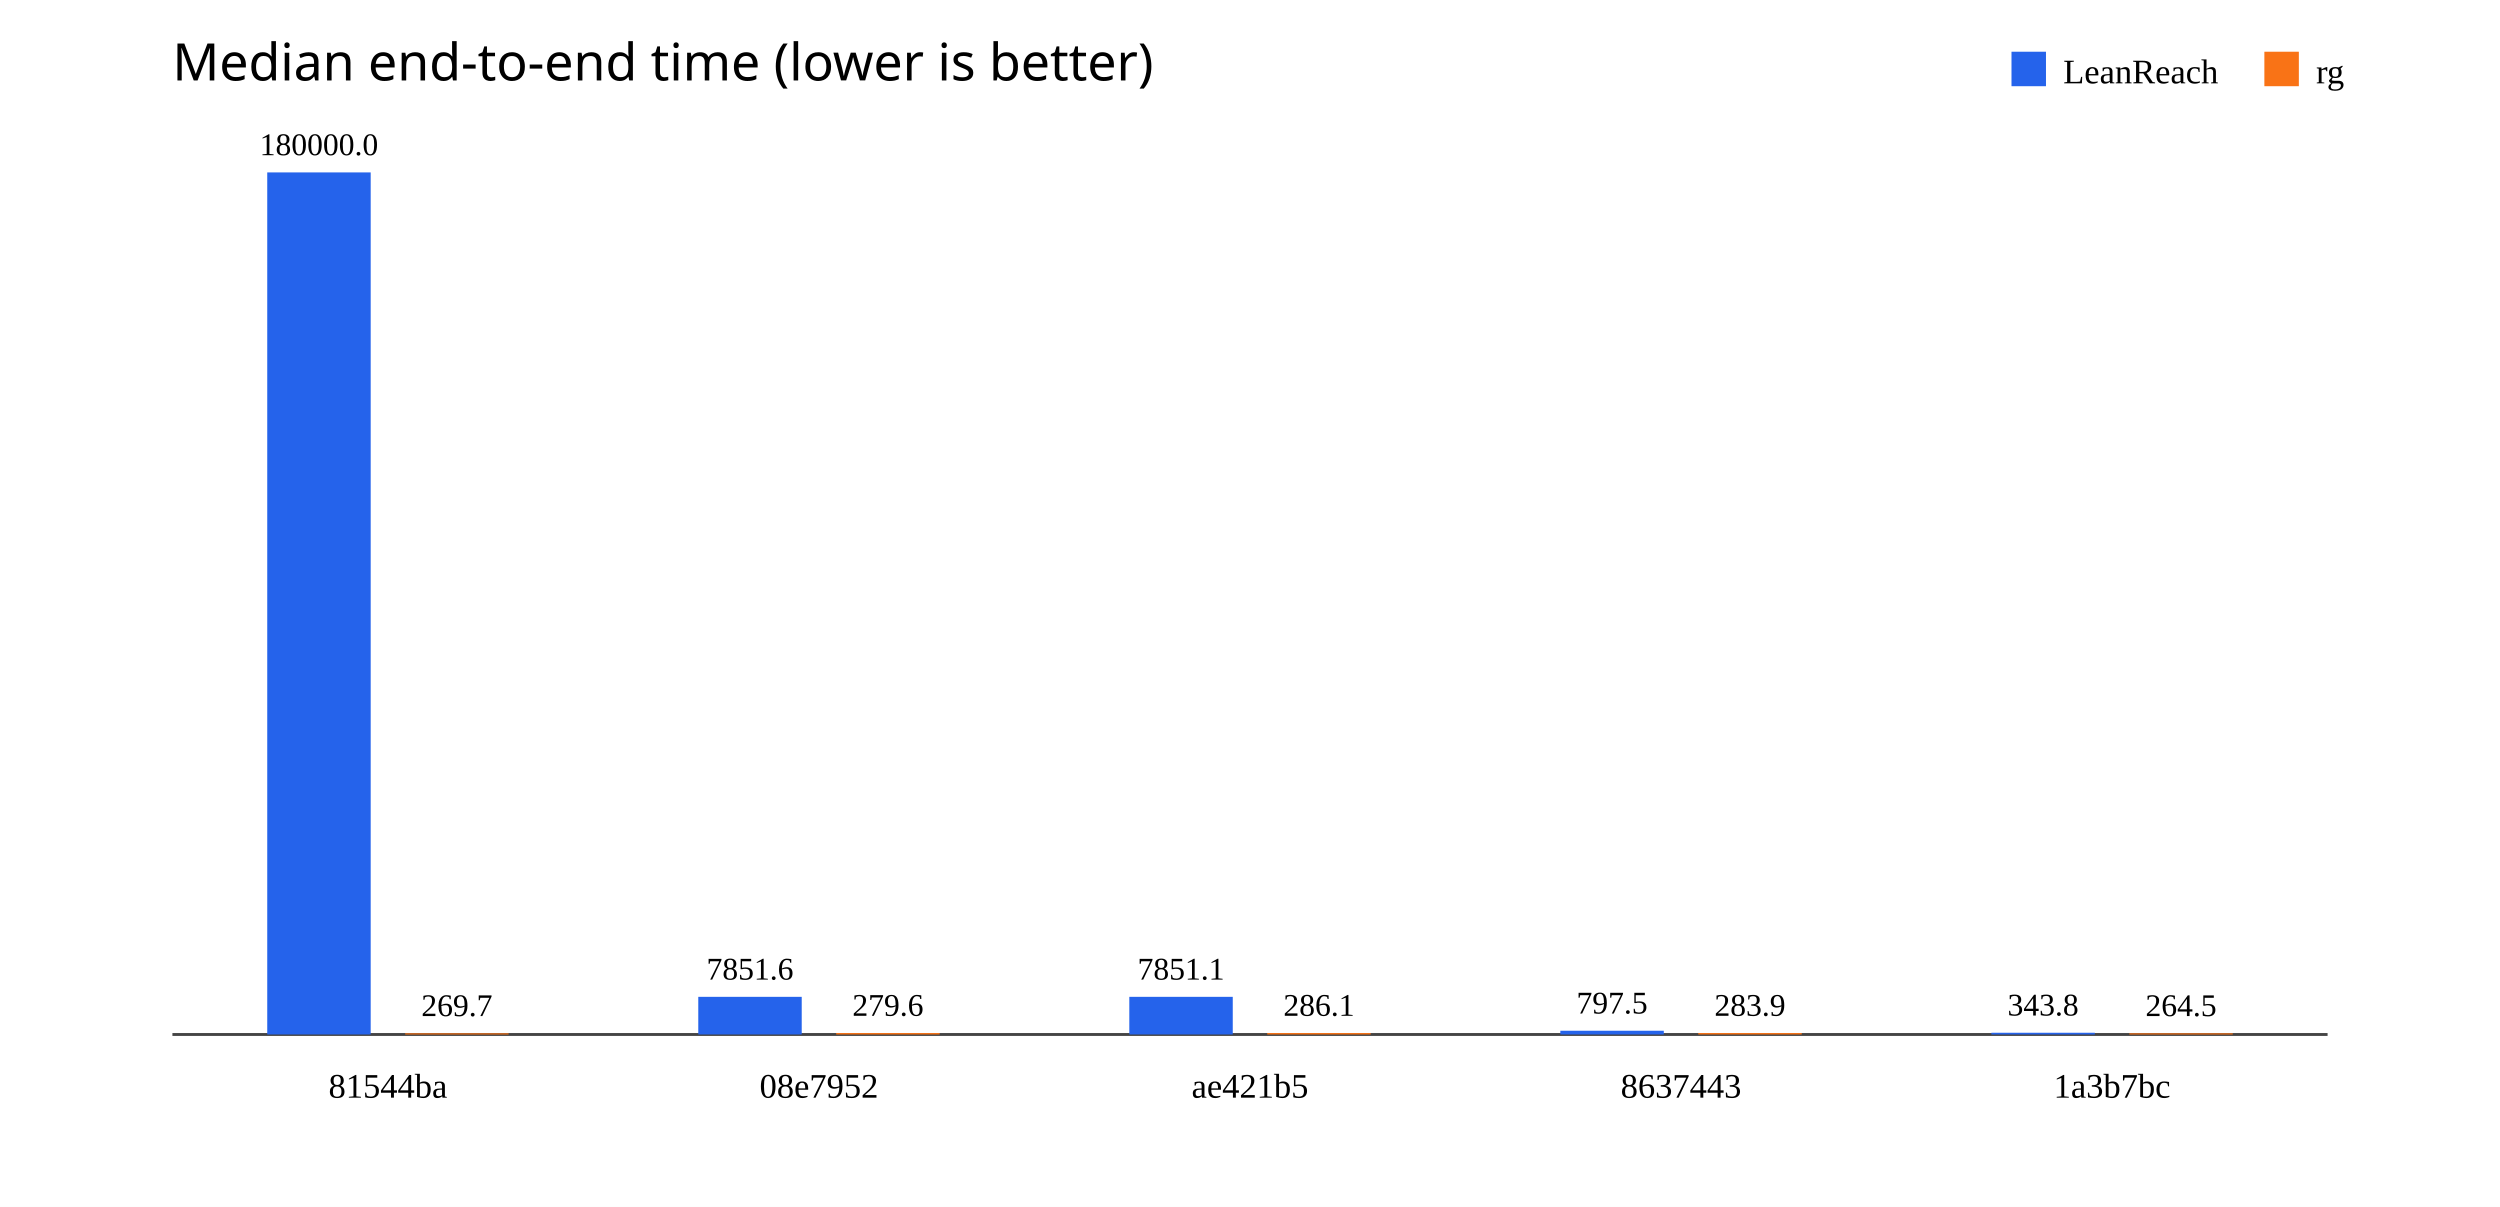
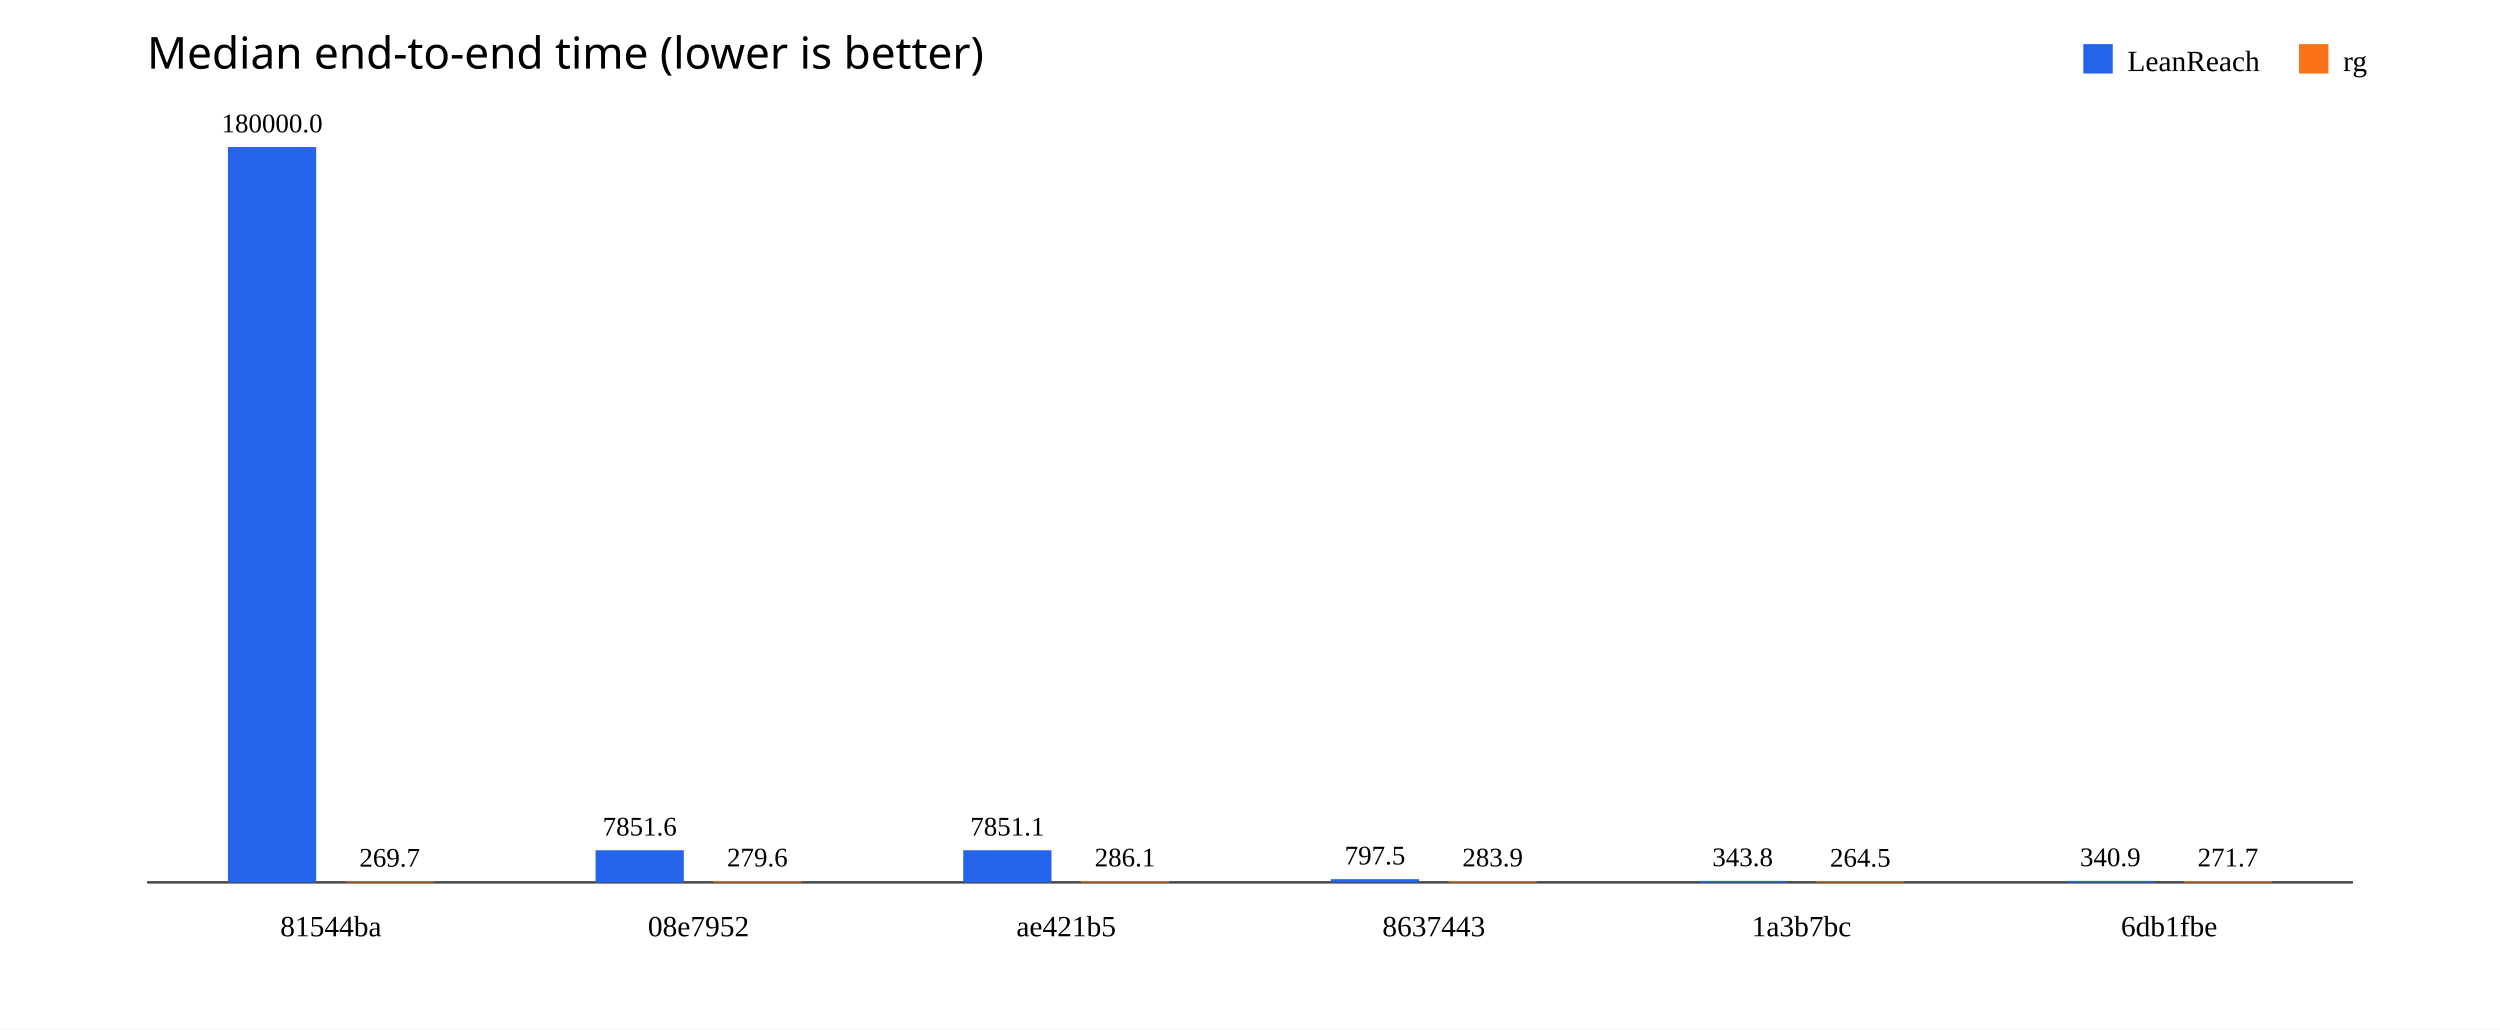
- <svg xmlns="http://www.w3.org/2000/svg" width="870" height="420">
+ <svg xmlns="http://www.w3.org/2000/svg" width="1020" height="420">
  <rect width="100%" height="100%" fill="white" />
  <text x="60" y="28" font-size="18" font-family="sans-serif">Median end-to-end time (lower is better)</text>
-   <line x1="60" y1="360" x2="810" y2="360" stroke="#444" />
+   <line x1="60" y1="360" x2="960" y2="360" stroke="#444" />
  <rect x="93.0" y="60.0" width="36" height="300.0" fill="#2563eb" />
  <rect x="141.0" y="359.6" width="36" height="0.4" fill="#f97316" />
  <rect x="243.0" y="346.9" width="36" height="13.1" fill="#2563eb" />
  <rect x="291.0" y="359.5" width="36" height="0.5" fill="#f97316" />
  <rect x="393.0" y="346.9" width="36" height="13.1" fill="#2563eb" />
  <rect x="441.0" y="359.5" width="36" height="0.5" fill="#f97316" />
  <rect x="543.0" y="358.7" width="36" height="1.3" fill="#2563eb" />
  <rect x="591.0" y="359.5" width="36" height="0.5" fill="#f97316" />
  <rect x="693.0" y="359.4" width="36" height="0.6" fill="#2563eb" />
  <rect x="741.0" y="359.6" width="36" height="0.4" fill="#f97316" />
+   <rect x="843.0" y="359.4" width="36" height="0.6" fill="#2563eb" />
+   <rect x="891.0" y="359.5" width="36" height="0.5" fill="#f97316" />
  <text x="111.0" y="54.0" text-anchor="middle" font-size="11">180000.0</text>
  <text x="159.0" y="353.6" text-anchor="middle" font-size="11">269.7</text>
  <text x="135" y="382" text-anchor="middle" font-size="12">81544ba</text>
  <text x="261.0" y="340.9" text-anchor="middle" font-size="11">7851.6</text>
  <text x="309.0" y="353.5" text-anchor="middle" font-size="11">279.6</text>
  <text x="285" y="382" text-anchor="middle" font-size="12">08e7952</text>
  <text x="411.0" y="340.9" text-anchor="middle" font-size="11">7851.1</text>
  <text x="459.0" y="353.5" text-anchor="middle" font-size="11">286.1</text>
  <text x="435" y="382" text-anchor="middle" font-size="12">ae421b5</text>
  <text x="561.0" y="352.7" text-anchor="middle" font-size="11">797.5</text>
  <text x="609.0" y="353.5" text-anchor="middle" font-size="11">283.9</text>
  <text x="585" y="382" text-anchor="middle" font-size="12">8637443</text>
  <text x="711.0" y="353.4" text-anchor="middle" font-size="11">343.8</text>
  <text x="759.0" y="353.6" text-anchor="middle" font-size="11">264.5</text>
  <text x="735" y="382" text-anchor="middle" font-size="12">1a3b7bc</text>
-   <rect x="700" y="18" width="12" height="12" fill="#2563eb" />
-   <text x="718" y="29" font-size="12">LeanReach</text>
-   <rect x="788" y="18" width="12" height="12" fill="#f97316" />
-   <text x="806" y="29" font-size="12">rg</text>
+   <text x="861.0" y="353.4" text-anchor="middle" font-size="11">340.9</text>
+   <text x="909.0" y="353.5" text-anchor="middle" font-size="11">271.7</text>
+   <text x="885" y="382" text-anchor="middle" font-size="12">6db1fbe</text>
+   <rect x="850" y="18" width="12" height="12" fill="#2563eb" />
+   <text x="868" y="29" font-size="12">LeanReach</text>
+   <rect x="938" y="18" width="12" height="12" fill="#f97316" />
+   <text x="956" y="29" font-size="12">rg</text>
</svg>
